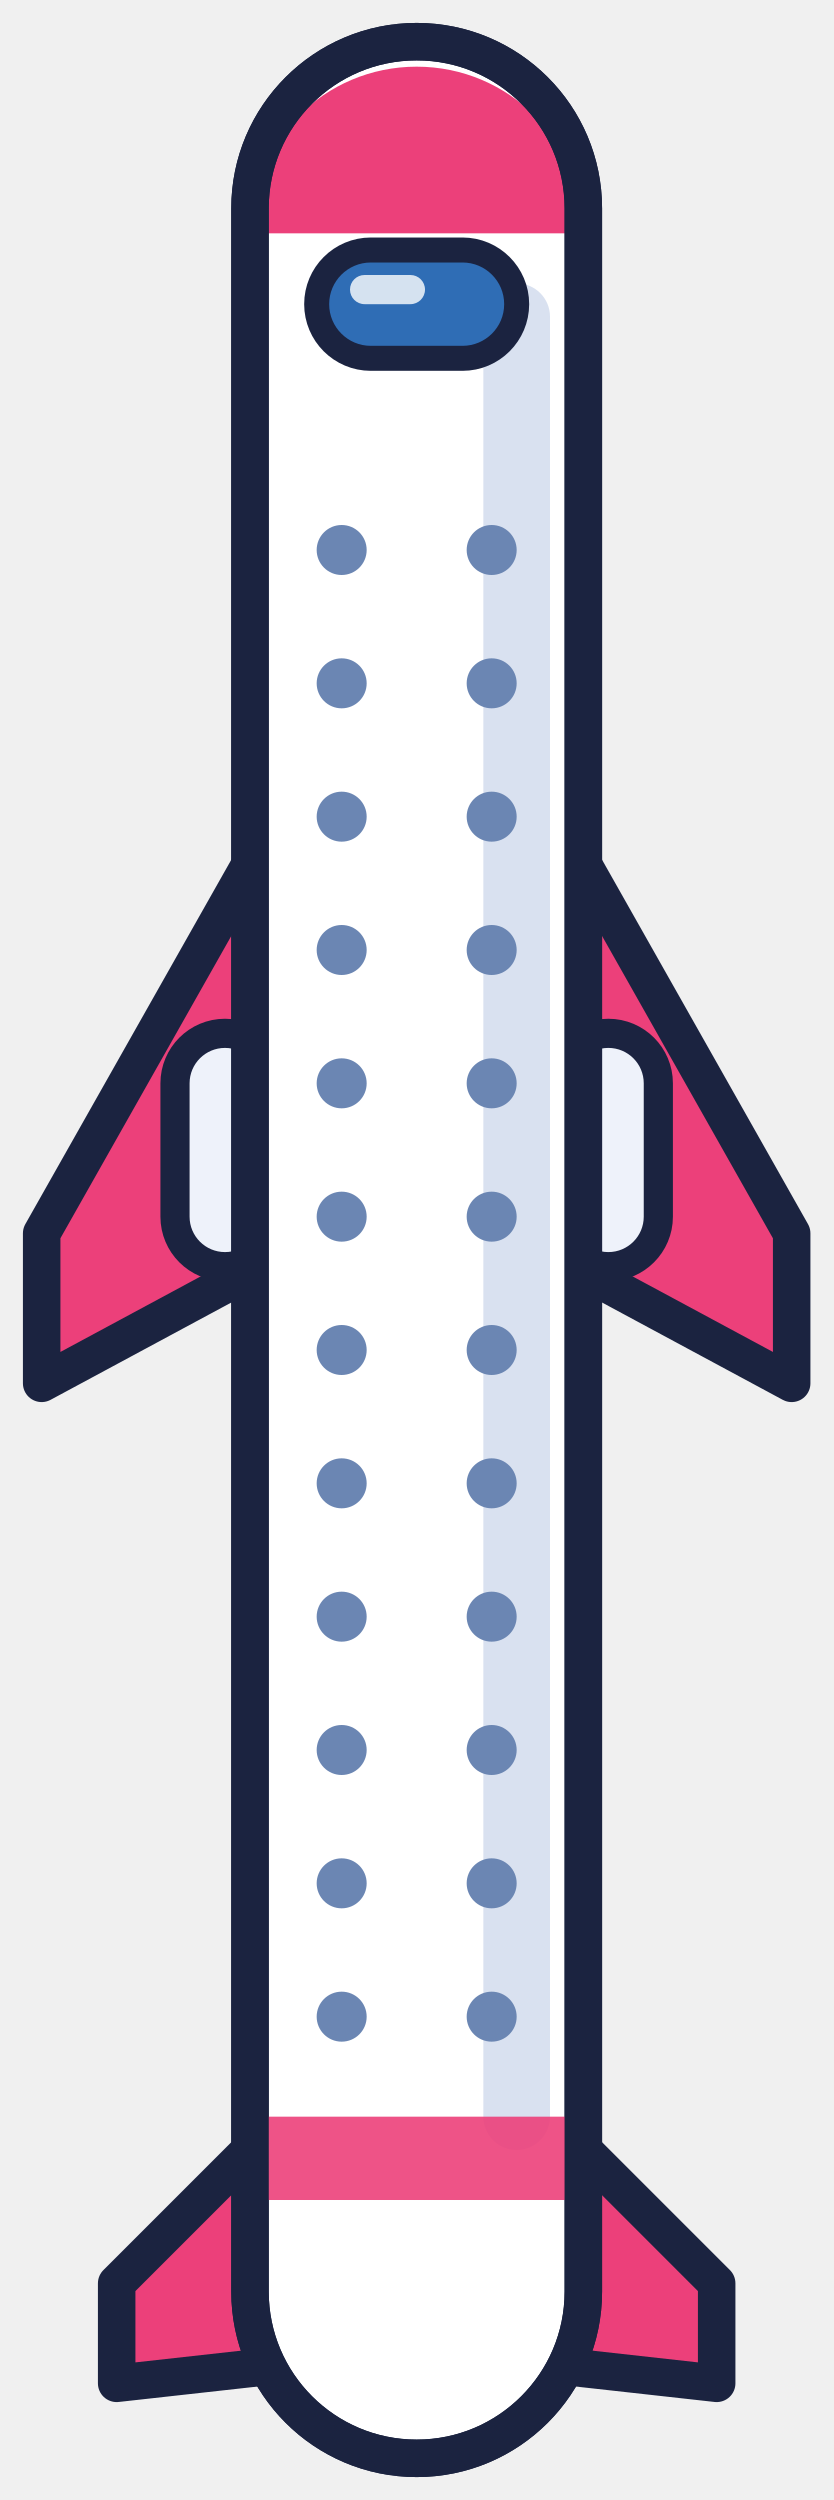
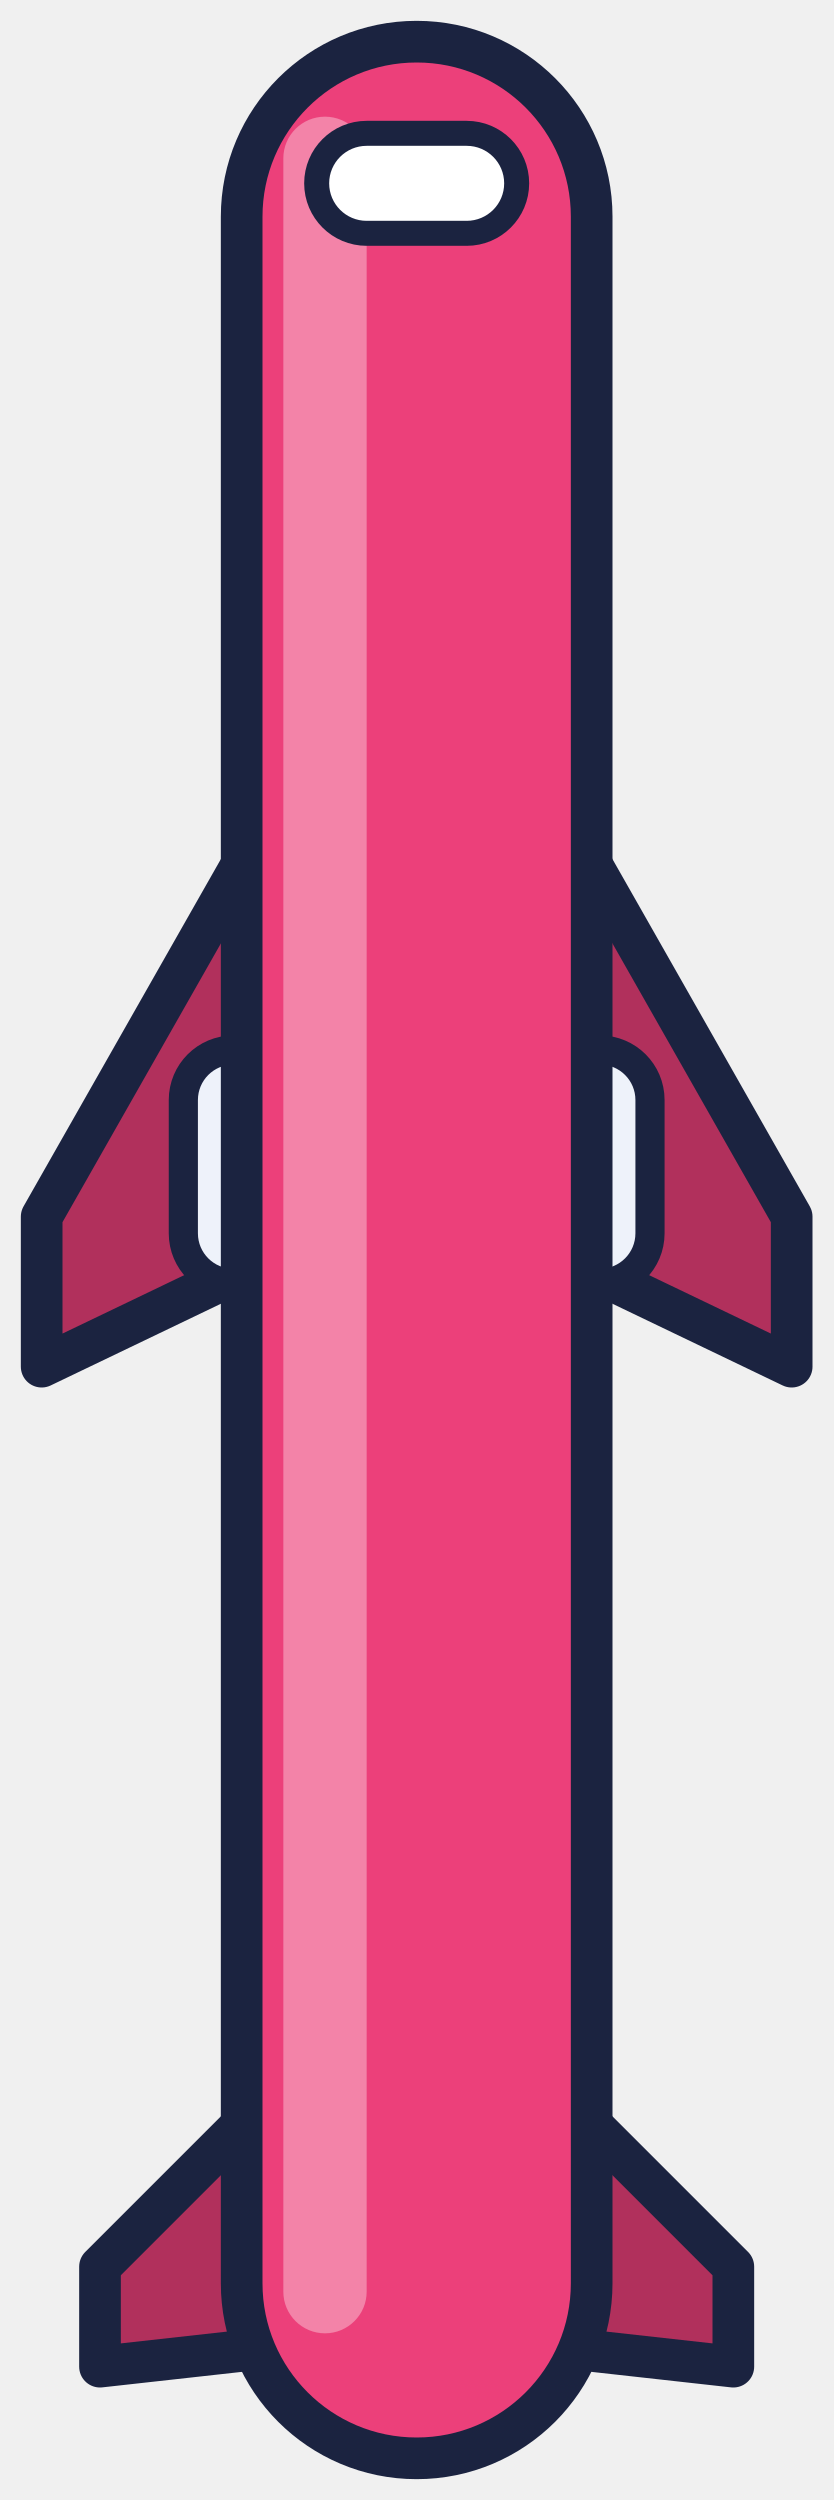
<svg xmlns="http://www.w3.org/2000/svg" viewBox="0 0 100 300" width="100" height="300">
-   <polygon points="69,102 95,148 95,166 69,152" fill="#EC407A" stroke="#1B2340" stroke-width="4.5" stroke-linejoin="round" />
-   <polygon points="31,102 5,148 5,166 31,152" fill="#EC407A" stroke="#1B2340" stroke-width="4.5" stroke-linejoin="round" />
-   <polygon points="68,256 86,274 86,286 68,284" fill="#EC407A" stroke="#1B2340" stroke-width="4.5" stroke-linejoin="round" />
-   <polygon points="32,256 14,274 14,286 32,284" fill="#EC407A" stroke="#1B2340" stroke-width="4.5" stroke-linejoin="round" />
-   <rect x="21" y="124" width="12" height="28" rx="6" fill="#EEF2FA" stroke="#1B2340" stroke-width="3.5" />
-   <rect x="67" y="124" width="12" height="28" rx="6" fill="#EEF2FA" stroke="#1B2340" stroke-width="3.5" />
-   <rect x="30" y="5" width="40" height="290" rx="20" fill="#FFFFFF" />
-   <path d="M30 28 A20 20 0 0 1 70 28 Z" fill="#EC407A" />
-   <rect x="58" y="34" width="8" height="224" rx="4" fill="#D9E1F0" />
-   <rect x="30" y="5" width="40" height="290" rx="20" fill="none" stroke="#1B2340" stroke-width="4.5" stroke-linejoin="round" />
-   <rect x="38" y="30" width="24" height="13" rx="6.5" fill="#2F6DB5" stroke="#1B2340" stroke-width="3" />
-   <rect x="42" y="33" width="9" height="3.5" rx="1.75" fill="#FFFFFF" opacity="0.8" />
-   <rect x="30" y="254" width="40" height="10" fill="#EC407A" opacity="0.9" />
-   <rect x="30" y="5" width="40" height="290" rx="20" fill="none" stroke="#1B2340" stroke-width="4.5" stroke-linejoin="round" />
-   <circle cx="41" cy="66" r="3" fill="#6B86B3" />
-   <circle cx="59" cy="66" r="3" fill="#6B86B3" />
-   <circle cx="41" cy="82" r="3" fill="#6B86B3" />
-   <circle cx="59" cy="82" r="3" fill="#6B86B3" />
-   <circle cx="41" cy="98" r="3" fill="#6B86B3" />
-   <circle cx="59" cy="98" r="3" fill="#6B86B3" />
-   <circle cx="41" cy="114" r="3" fill="#6B86B3" />
-   <circle cx="59" cy="114" r="3" fill="#6B86B3" />
-   <circle cx="41" cy="130" r="3" fill="#6B86B3" />
-   <circle cx="59" cy="130" r="3" fill="#6B86B3" />
-   <circle cx="41" cy="146" r="3" fill="#6B86B3" />
-   <circle cx="59" cy="146" r="3" fill="#6B86B3" />
-   <circle cx="41" cy="162" r="3" fill="#6B86B3" />
-   <circle cx="59" cy="162" r="3" fill="#6B86B3" />
-   <circle cx="41" cy="178" r="3" fill="#6B86B3" />
-   <circle cx="59" cy="178" r="3" fill="#6B86B3" />
-   <circle cx="41" cy="194" r="3" fill="#6B86B3" />
-   <circle cx="59" cy="194" r="3" fill="#6B86B3" />
-   <circle cx="41" cy="210" r="3" fill="#6B86B3" />
-   <circle cx="59" cy="210" r="3" fill="#6B86B3" />
-   <circle cx="41" cy="226" r="3" fill="#6B86B3" />
-   <circle cx="59" cy="226" r="3" fill="#6B86B3" />
-   <circle cx="41" cy="242" r="3" fill="#6B86B3" />
-   <circle cx="59" cy="242" r="3" fill="#6B86B3" />
+   <polygon points="70,102 95,146 95,164 70,152" fill="#b1305c" stroke="#1B2340" stroke-width="5" stroke-linejoin="round" />
+   <polygon points="30,102 5,146 5,164 30,152" fill="#b1305c" stroke="#1B2340" stroke-width="5" stroke-linejoin="round" />
+   <polygon points="70,254 88,272 88,284 70,282" fill="#b1305c" stroke="#1B2340" stroke-width="5" stroke-linejoin="round" />
+   <polygon points="30,254 12,272 12,284 30,282" fill="#b1305c" stroke="#1B2340" stroke-width="5" stroke-linejoin="round" />
+   <rect x="22" y="126" width="12" height="28" rx="6" fill="#EEF2FA" stroke="#1B2340" stroke-width="3.5" />
+   <rect x="66" y="126" width="12" height="28" rx="6" fill="#EEF2FA" stroke="#1B2340" stroke-width="3.5" />
+   <rect x="29" y="5" width="42" height="290" rx="21" fill="#EC407A" stroke="#1B2340" stroke-width="5" stroke-linejoin="round" />
+   <rect x="34" y="14" width="10" height="266" rx="5" fill="#FFFFFF" opacity="0.35" />
+   <rect x="38" y="16" width="24" height="12" rx="6" fill="#FFFFFF" stroke="#1B2340" stroke-width="3" />
</svg>
